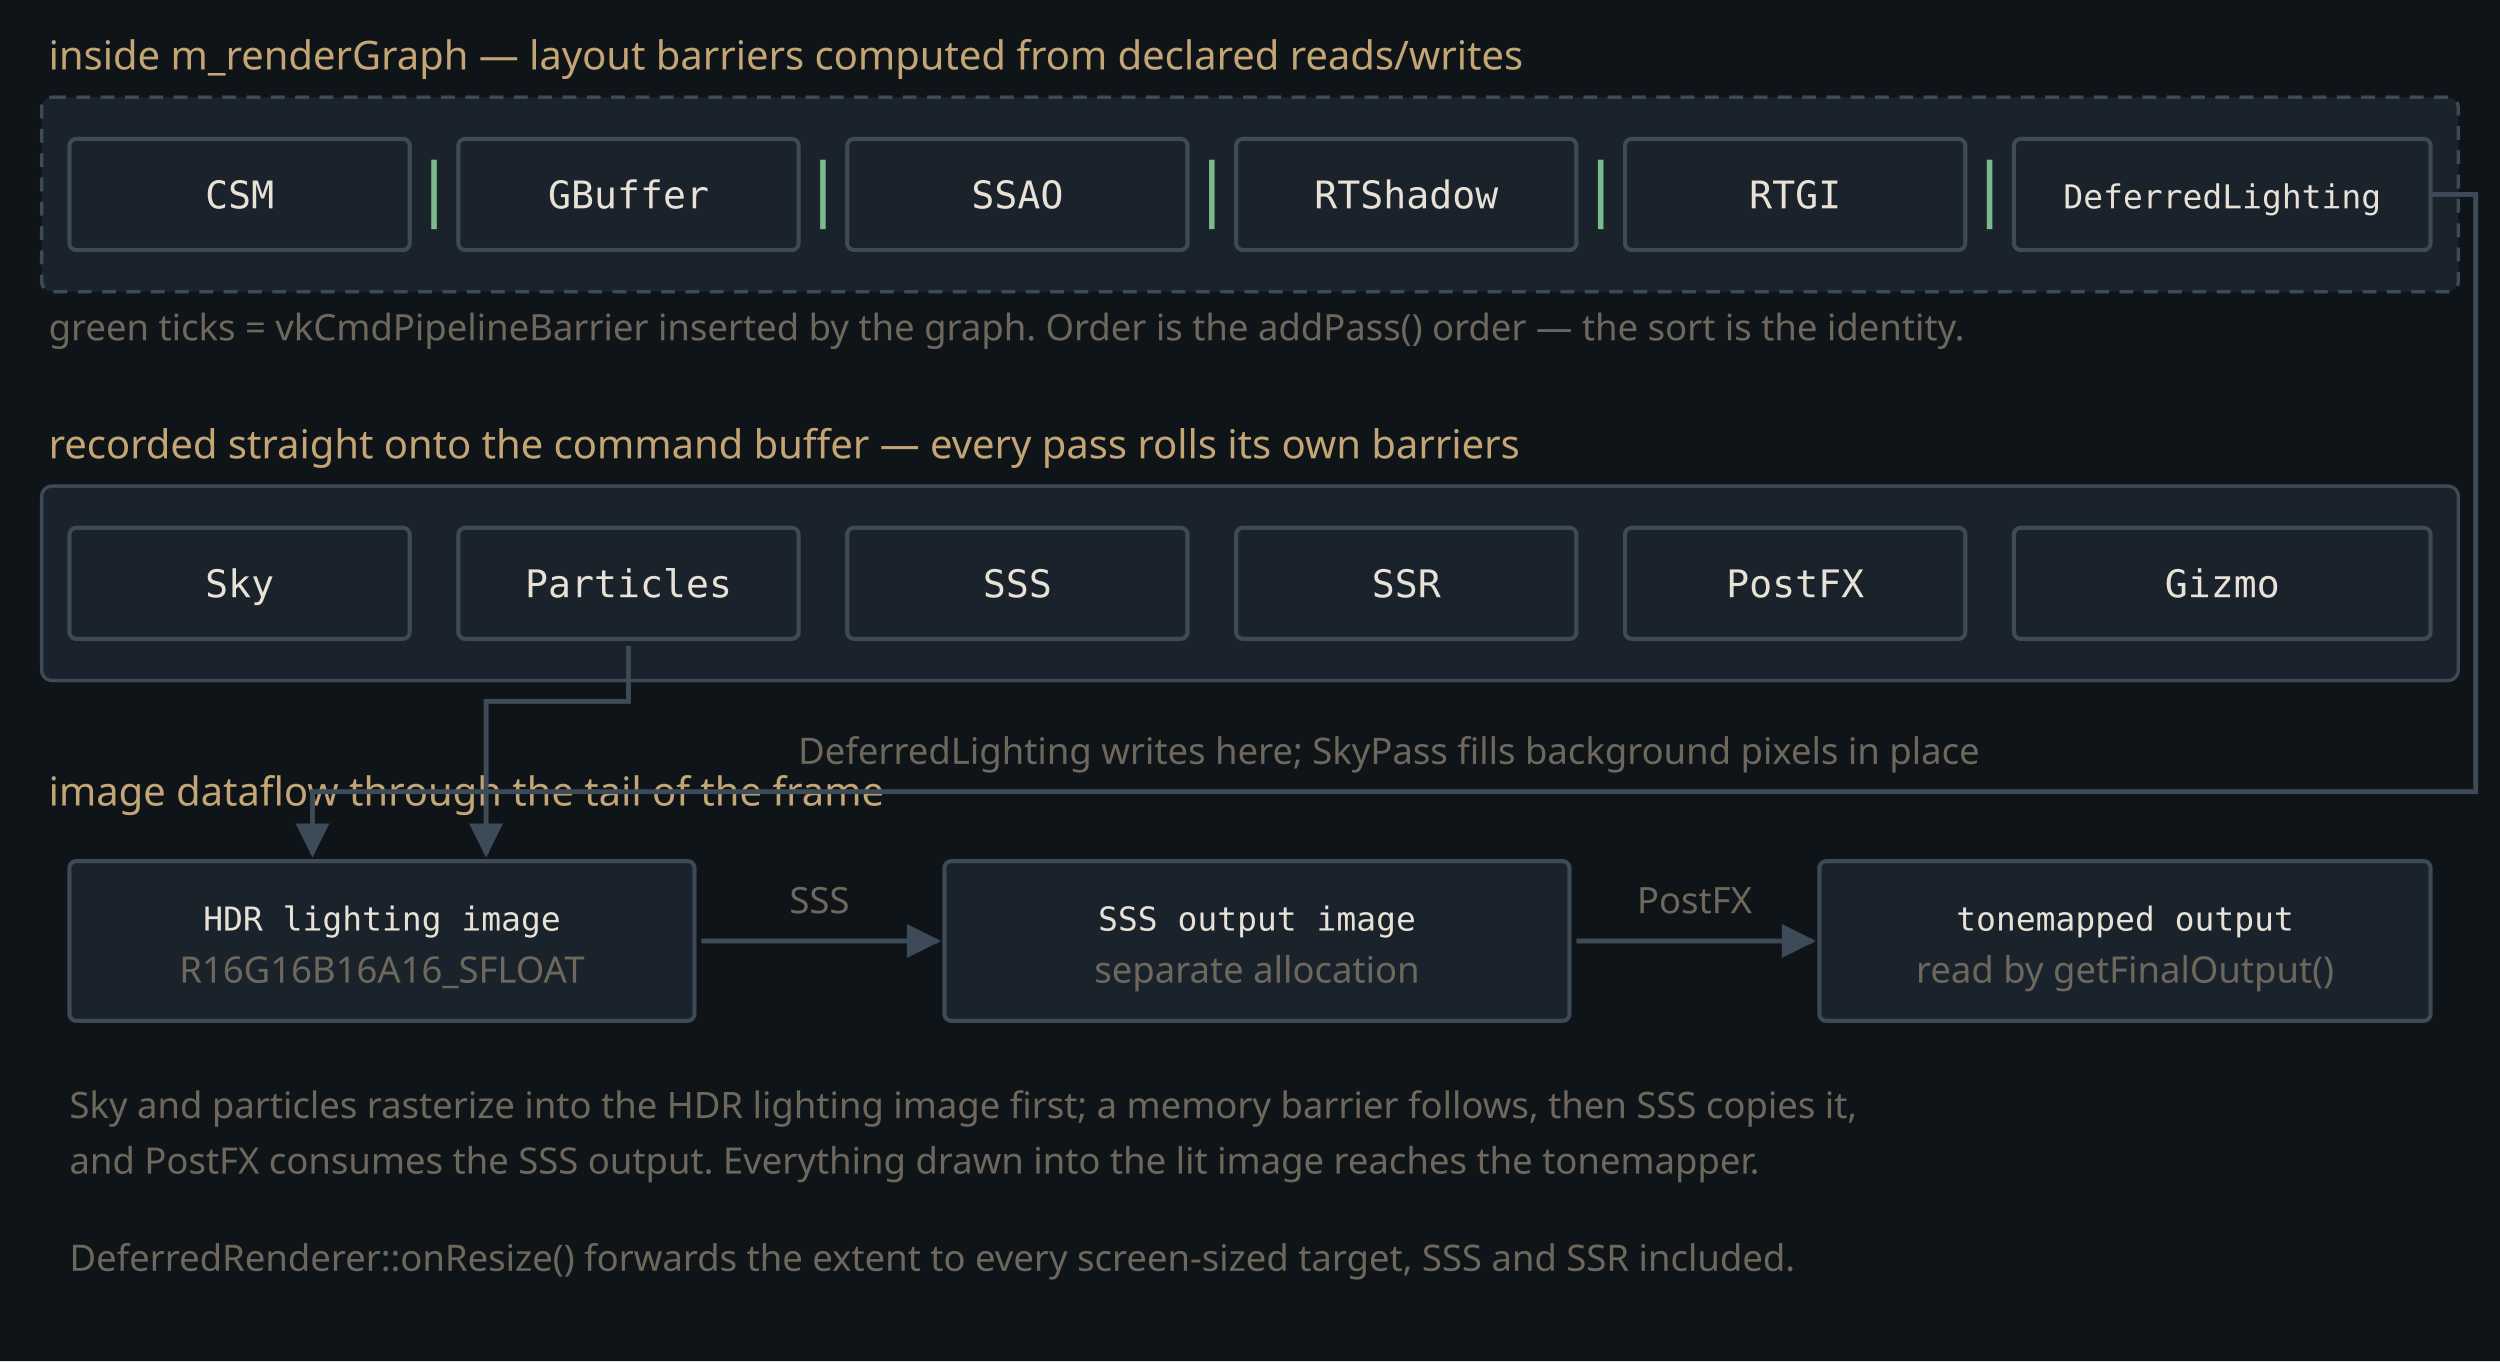
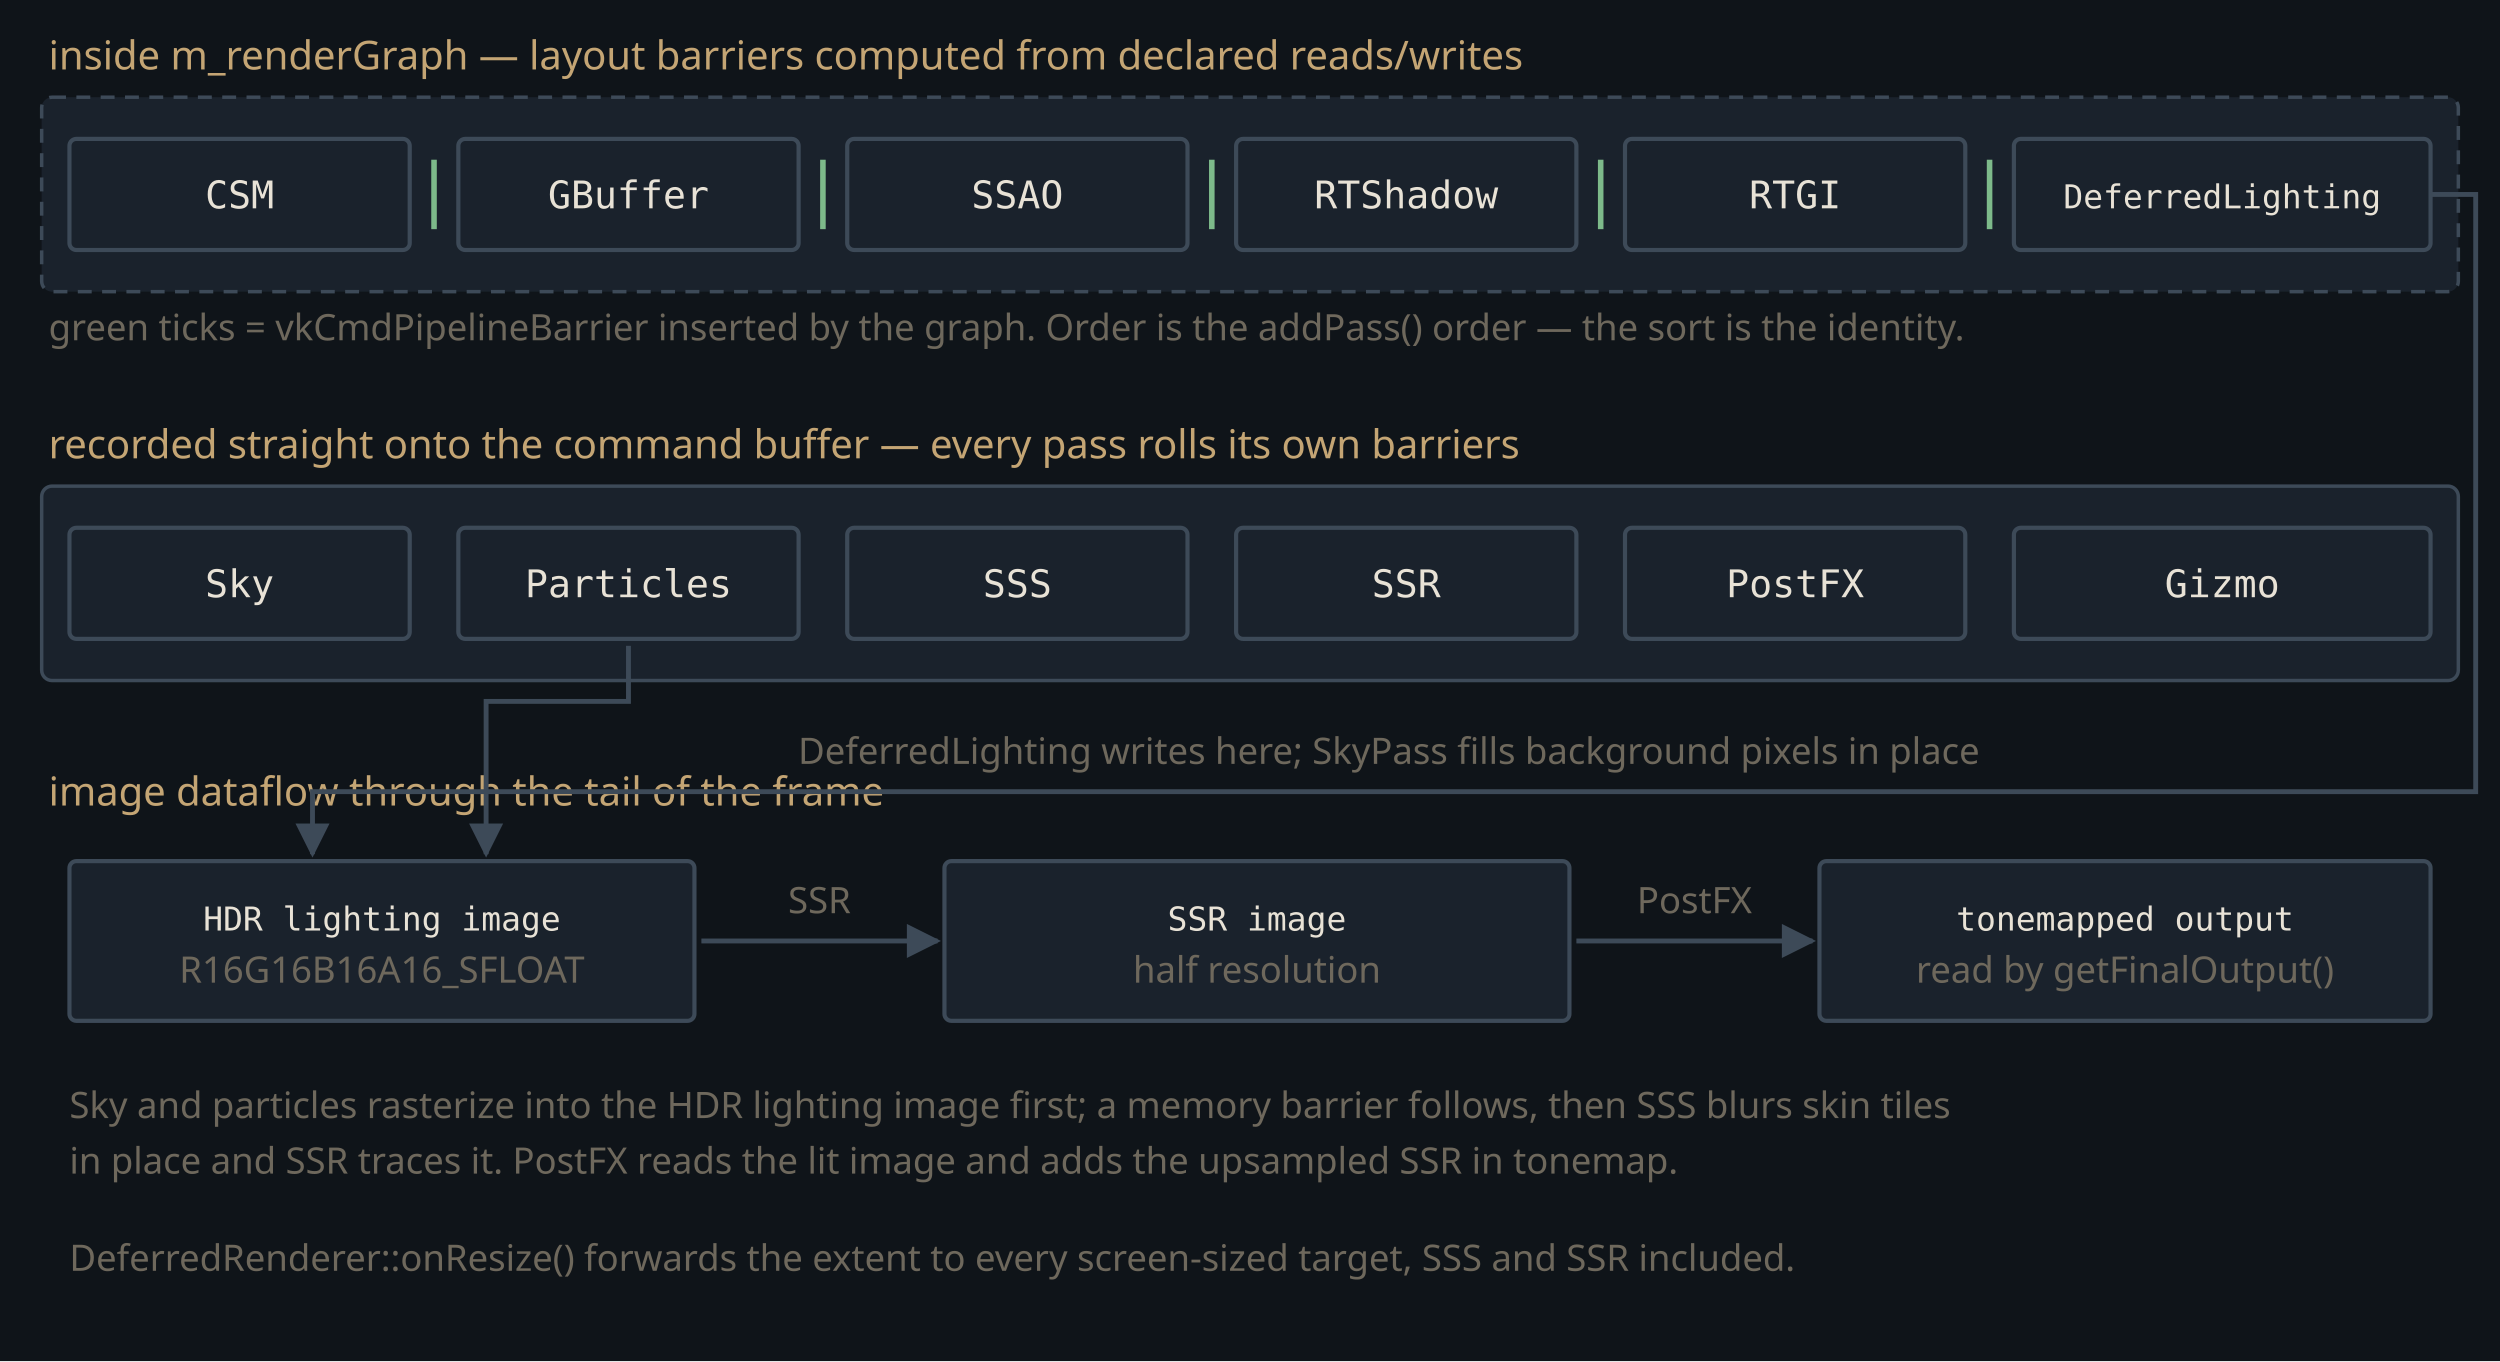
- <svg xmlns="http://www.w3.org/2000/svg" viewBox="0 0 720 392" class="unit-diagram" role="img" aria-label="Frame schedule of DeferredRenderer::render: six passes recorded through the render graph, six recorded directly onto the command buffer, and the HDR image dataflow in which sky and particles are rasterized into the lighting image before subsurface scattering copies out of it.">
+ <svg xmlns="http://www.w3.org/2000/svg" viewBox="0 0 720 392" class="unit-diagram" role="img" aria-label="Frame schedule of DeferredRenderer::render: six passes recorded through the render graph, six recorded directly onto the command buffer, and the HDR image dataflow in which sky and particles are rasterized into the lighting image before subsurface scattering blurs it in place and SSR traces it at half resolution.">
  <defs>
    <marker id="dor-arw" viewBox="0 0 10 10" refX="9" refY="5" markerWidth="7" markerHeight="7" orient="auto-start-reverse">
      <path d="M0,0 L10,5 L0,10 z" fill="#3d4a58" />
    </marker>
    <marker id="dor-arw-acc" viewBox="0 0 10 10" refX="9" refY="5" markerWidth="7" markerHeight="7" orient="auto-start-reverse">
      <path d="M0,0 L10,5 L0,10 z" fill="#c4784a" />
    </marker>
    <style>
      .bg   { fill: #0f1419; }
      .pnl  { fill: #1a222c; stroke: #3d4a58; stroke-width: 1; }
      .box  { fill: #1a222c; stroke: #3d4a58; stroke-width: 1.2; }
      .lbl  { font-family: "IBM Plex Mono", monospace; font-size: 11px; fill: #e8e2d6; }
      .lblx { font-family: "IBM Plex Mono", monospace; font-size: 9.5px; fill: #e8e2d6; }
      .cap  { font-family: "DM Sans", sans-serif; font-size: 11.5px; fill: #c4a574; }
      .mut  { font-family: "DM Sans", sans-serif; font-size: 10.5px; fill: #6e685c; }
      .acc  { font-family: "DM Sans", sans-serif; font-size: 10.5px; fill: #c4784a; }
      .ln   { stroke: #3d4a58; stroke-width: 1.4; fill: none; }
      .lnacc{ stroke: #c4784a; stroke-width: 1.6; fill: none; }
      .tick { stroke: #7dba8a; stroke-width: 1.6; }
    </style>
  </defs>
  <rect class="bg" x="0" y="0" width="720" height="392" />
  <text class="cap" x="14" y="20">inside m_renderGraph — layout barriers computed from declared reads/writes</text>
  <rect class="pnl" x="12" y="28" width="696" height="56" rx="3" stroke-dasharray="4 3" />
  <rect class="box" x="20" y="40" width="98" height="32" rx="2" />
  <text class="lbl" x="69" y="60" text-anchor="middle">CSM</text>
  <rect class="box" x="132" y="40" width="98" height="32" rx="2" />
  <text class="lbl" x="181" y="60" text-anchor="middle">GBuffer</text>
  <rect class="box" x="244" y="40" width="98" height="32" rx="2" />
  <text class="lbl" x="293" y="60" text-anchor="middle">SSAO</text>
  <rect class="box" x="356" y="40" width="98" height="32" rx="2" />
  <text class="lbl" x="405" y="60" text-anchor="middle">RTShadow</text>
  <rect class="box" x="468" y="40" width="98" height="32" rx="2" />
  <text class="lbl" x="517" y="60" text-anchor="middle">RTGI</text>
  <rect class="box" x="580" y="40" width="120" height="32" rx="2" />
  <text class="lblx" x="640" y="60" text-anchor="middle">DeferredLighting</text>
  <line class="tick" x1="125" y1="46" x2="125" y2="66" />
  <line class="tick" x1="237" y1="46" x2="237" y2="66" />
  <line class="tick" x1="349" y1="46" x2="349" y2="66" />
  <line class="tick" x1="461" y1="46" x2="461" y2="66" />
  <line class="tick" x1="573" y1="46" x2="573" y2="66" />
  <text class="mut" x="14" y="98">green ticks = vkCmdPipelineBarrier inserted by the graph. Order is the addPass() order — the sort is the identity.</text>
  <text class="cap" x="14" y="132">recorded straight onto the command buffer — every pass rolls its own barriers</text>
  <rect class="pnl" x="12" y="140" width="696" height="56" rx="3" />
  <rect class="box" x="20" y="152" width="98" height="32" rx="2" />
  <text class="lbl" x="69" y="172" text-anchor="middle">Sky</text>
  <rect class="box" x="132" y="152" width="98" height="32" rx="2" />
  <text class="lbl" x="181" y="172" text-anchor="middle">Particles</text>
  <rect class="box" x="244" y="152" width="98" height="32" rx="2" />
  <text class="lbl" x="293" y="172" text-anchor="middle">SSS</text>
  <rect class="box" x="356" y="152" width="98" height="32" rx="2" />
  <text class="lbl" x="405" y="172" text-anchor="middle">SSR</text>
  <rect class="box" x="468" y="152" width="98" height="32" rx="2" />
  <text class="lbl" x="517" y="172" text-anchor="middle">PostFX</text>
  <rect class="box" x="580" y="152" width="120" height="32" rx="2" />
  <text class="lbl" x="640" y="172" text-anchor="middle">Gizmo</text>
  <text class="cap" x="14" y="232">image dataflow through the tail of the frame</text>
  <rect class="box" x="20" y="248" width="180" height="46" rx="2" />
  <text class="lblx" x="110" y="268" text-anchor="middle">HDR lighting image</text>
  <text class="mut" x="110" y="283" text-anchor="middle">R16G16B16A16_SFLOAT</text>
  <rect class="box" x="272" y="248" width="180" height="46" rx="2" />
-   <text class="lblx" x="362" y="268" text-anchor="middle">SSS output image</text>
-   <text class="mut" x="362" y="283" text-anchor="middle">separate allocation</text>
+   <text class="lblx" x="362" y="268" text-anchor="middle">SSR image</text>
+   <text class="mut" x="362" y="283" text-anchor="middle">half resolution</text>
  <rect class="box" x="524" y="248" width="176" height="46" rx="2" />
  <text class="lblx" x="612" y="268" text-anchor="middle">tonemapped output</text>
  <text class="mut" x="612" y="283" text-anchor="middle">read by getFinalOutput()</text>
  <path class="ln" d="M700 56 L713 56 L713 228 L90 228 L90 246" marker-end="url(#dor-arw)" />
  <text class="mut" x="400" y="220" text-anchor="middle">DeferredLighting writes here; SkyPass fills background pixels in place</text>
  <path class="ln" d="M202 271 L270 271" marker-end="url(#dor-arw)" />
-   <text class="mut" x="236" y="263" text-anchor="middle">SSS</text>
+   <text class="mut" x="236" y="263" text-anchor="middle">SSR</text>
  <path class="ln" d="M454 271 L522 271" marker-end="url(#dor-arw)" />
  <text class="mut" x="488" y="263" text-anchor="middle">PostFX</text>
  <path class="ln" d="M181 186 L181 202 L140 202 L140 246" marker-end="url(#dor-arw)" />
-   <text class="mut" x="20" y="322">Sky and particles rasterize into the HDR lighting image first; a memory barrier follows, then SSS copies it,</text>
-   <text class="mut" x="20" y="338">and PostFX consumes the SSS output. Everything drawn into the lit image reaches the tonemapper.</text>
+   <text class="mut" x="20" y="322">Sky and particles rasterize into the HDR lighting image first; a memory barrier follows, then SSS blurs skin tiles</text>
+   <text class="mut" x="20" y="338">in place and SSR traces it. PostFX reads the lit image and adds the upsampled SSR in tonemap.</text>
  <text class="mut" x="20" y="366">DeferredRenderer::onResize() forwards the extent to every screen-sized target, SSS and SSR included.</text>
</svg>
